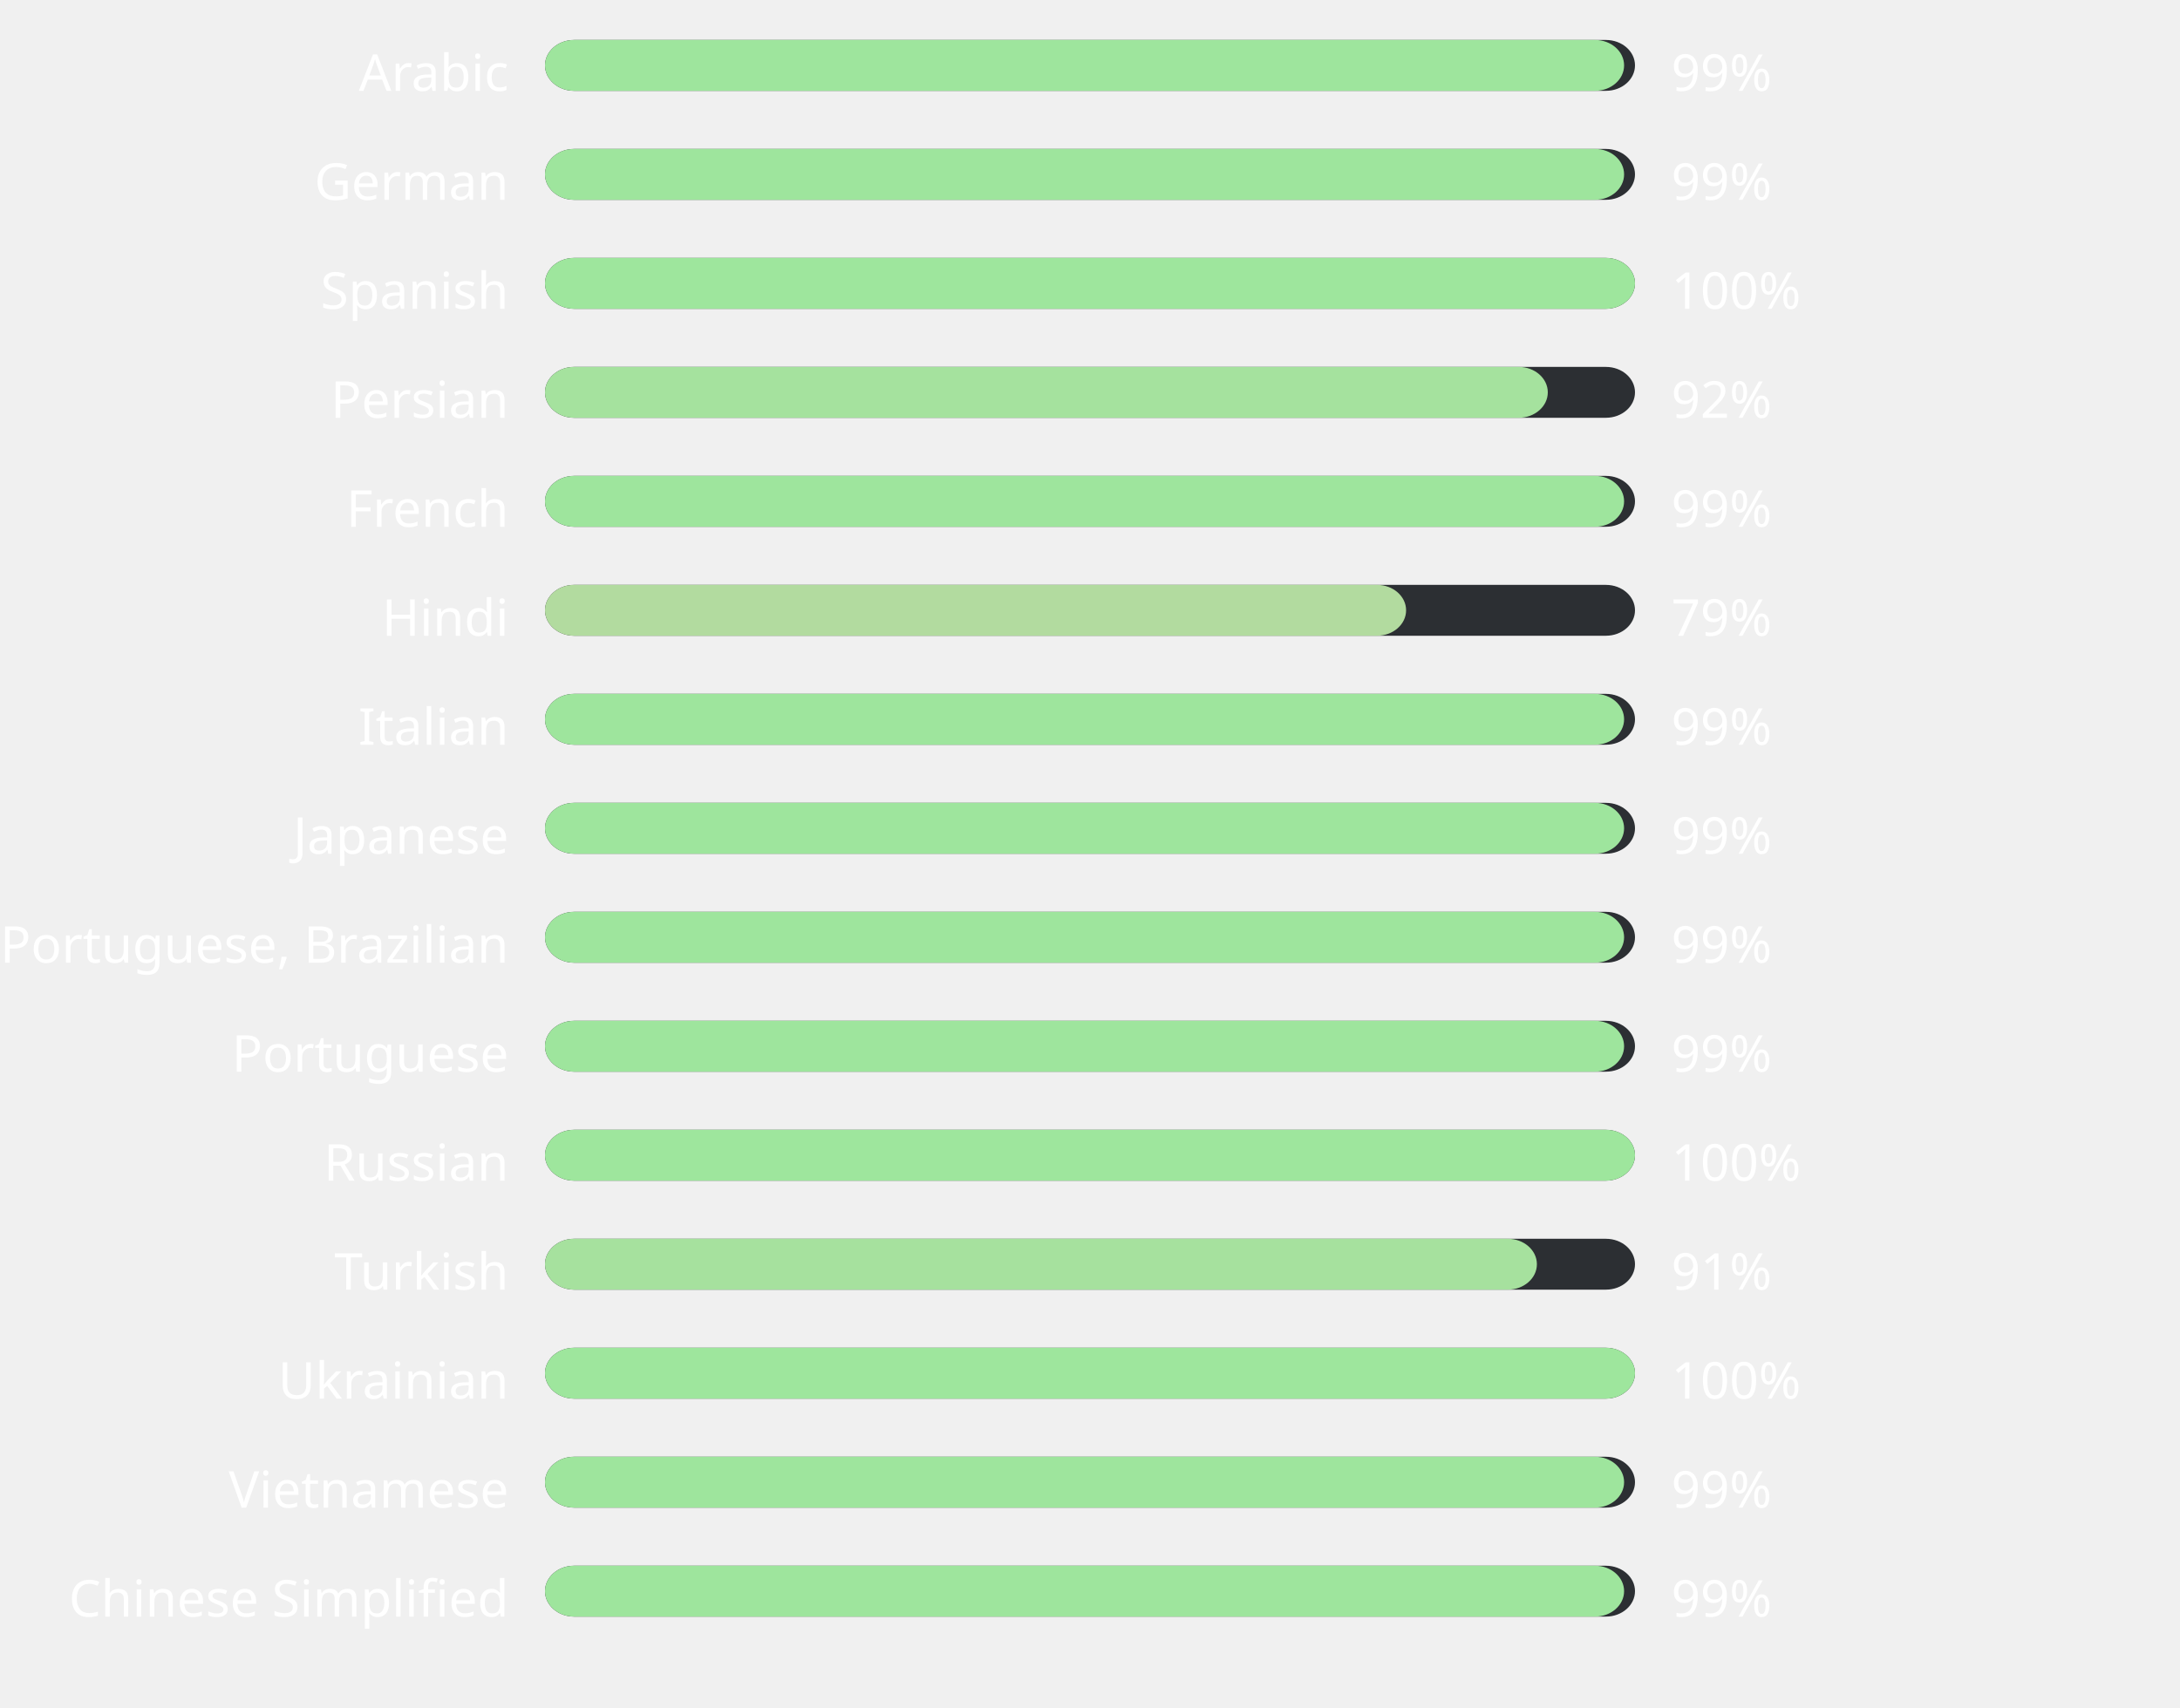
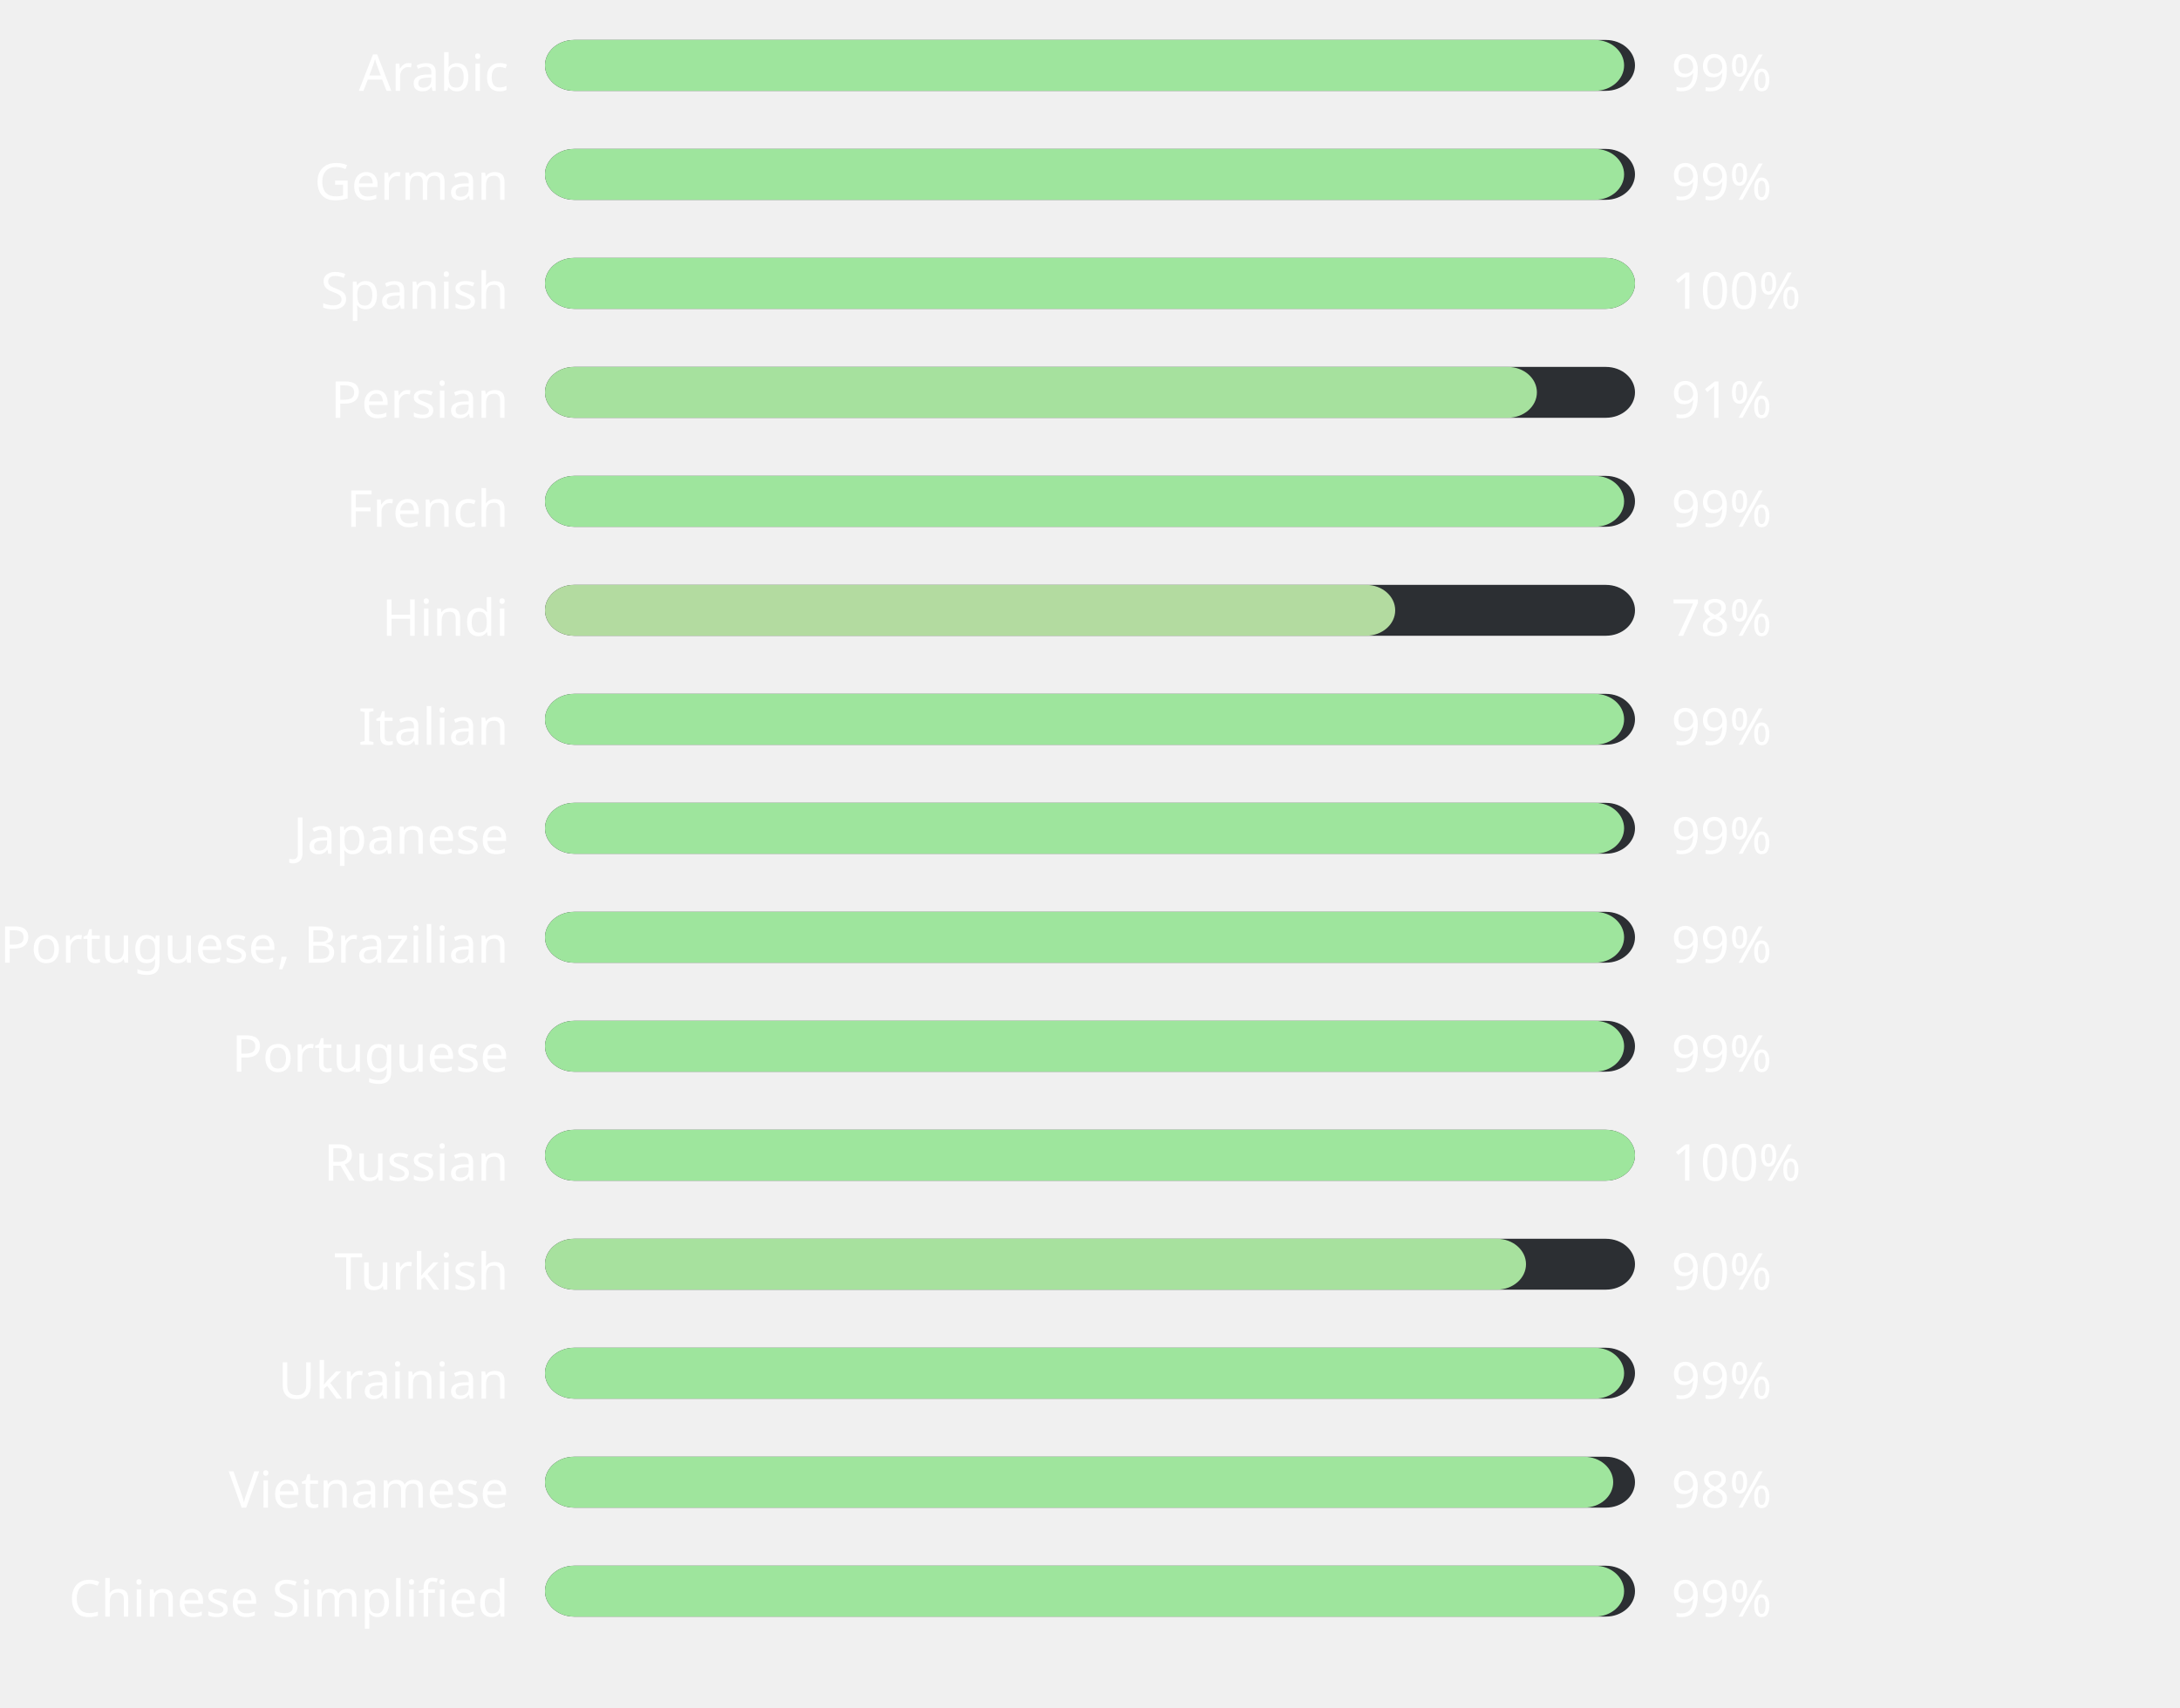
<svg xmlns="http://www.w3.org/2000/svg" width="600" height="470" style="background:#00000000">
  <style>text { font-family: sans-serif; font-size: 14px; fill: #ffffff; }</style>
  <text x="140" y="25" text-anchor="end">Arabic</text>
  <rect x="150" y="11" width="300" height="14" fill="#2C2F33" rx="8" ry="8" />
  <rect x="150" y="11" width="297" height="14" fill="#9ee59d" rx="8" ry="8" />
  <text x="460" y="25" text-anchor="start">99%</text>
  <text x="140" y="55" text-anchor="end">German</text>
  <rect x="150" y="41" width="300" height="14" fill="#2C2F33" rx="8" ry="8" />
  <rect x="150" y="41" width="297" height="14" fill="#9ee59d" rx="8" ry="8" />
  <text x="460" y="55" text-anchor="start">99%</text>
  <text x="140" y="85" text-anchor="end">Spanish</text>
  <rect x="150" y="71" width="300" height="14" fill="#2C2F33" rx="8" ry="8" />
  <rect x="150" y="71" width="300" height="14" fill="#9ee69d" rx="8" ry="8" />
  <text x="460" y="85" text-anchor="start">100%</text>
  <text x="140" y="115" text-anchor="end">Persian</text>
  <rect x="150" y="101" width="300" height="14" fill="#2C2F33" rx="8" ry="8" />
-   <rect x="150" y="101" width="276" height="14" fill="#a5e29e" rx="8" ry="8" />
-   <text x="460" y="115" text-anchor="start">92%</text>
+   <rect x="150" y="101" width="273" height="14" fill="#a6e19e" rx="8" ry="8" />
+   <text x="460" y="115" text-anchor="start">91%</text>
  <text x="140" y="145" text-anchor="end">French</text>
  <rect x="150" y="131" width="300" height="14" fill="#2C2F33" rx="8" ry="8" />
  <rect x="150" y="131" width="297" height="14" fill="#9ee59d" rx="8" ry="8" />
  <text x="460" y="145" text-anchor="start">99%</text>
  <text x="140" y="175" text-anchor="end">Hindi</text>
  <rect x="150" y="161" width="300" height="14" fill="#2C2F33" rx="8" ry="8" />
-   <rect x="150" y="161" width="237" height="14" fill="#b2db9f" rx="8" ry="8" />
-   <text x="460" y="175" text-anchor="start">79%</text>
+   <rect x="150" y="161" width="234" height="14" fill="#b3dba0" rx="8" ry="8" />
+   <text x="460" y="175" text-anchor="start">78%</text>
  <text x="140" y="205" text-anchor="end">Italian</text>
  <rect x="150" y="191" width="300" height="14" fill="#2C2F33" rx="8" ry="8" />
  <rect x="150" y="191" width="297" height="14" fill="#9ee59d" rx="8" ry="8" />
  <text x="460" y="205" text-anchor="start">99%</text>
  <text x="140" y="235" text-anchor="end">Japanese</text>
  <rect x="150" y="221" width="300" height="14" fill="#2C2F33" rx="8" ry="8" />
  <rect x="150" y="221" width="297" height="14" fill="#9ee59d" rx="8" ry="8" />
  <text x="460" y="235" text-anchor="start">99%</text>
  <text x="140" y="265" text-anchor="end">Portuguese, Brazilian</text>
  <rect x="150" y="251" width="300" height="14" fill="#2C2F33" rx="8" ry="8" />
  <rect x="150" y="251" width="297" height="14" fill="#9ee59d" rx="8" ry="8" />
  <text x="460" y="265" text-anchor="start">99%</text>
  <text x="140" y="295" text-anchor="end">Portuguese</text>
  <rect x="150" y="281" width="300" height="14" fill="#2C2F33" rx="8" ry="8" />
  <rect x="150" y="281" width="297" height="14" fill="#9ee59d" rx="8" ry="8" />
  <text x="460" y="295" text-anchor="start">99%</text>
  <text x="140" y="325" text-anchor="end">Russian</text>
  <rect x="150" y="311" width="300" height="14" fill="#2C2F33" rx="8" ry="8" />
  <rect x="150" y="311" width="300" height="14" fill="#9ee69d" rx="8" ry="8" />
  <text x="460" y="325" text-anchor="start">100%</text>
  <text x="140" y="355" text-anchor="end">Turkish</text>
  <rect x="150" y="341" width="300" height="14" fill="#2C2F33" rx="8" ry="8" />
-   <rect x="150" y="341" width="273" height="14" fill="#a6e19e" rx="8" ry="8" />
-   <text x="460" y="355" text-anchor="start">91%</text>
+   <rect x="150" y="341" width="270" height="14" fill="#a7e19e" rx="8" ry="8" />
+   <text x="460" y="355" text-anchor="start">90%</text>
  <text x="140" y="385" text-anchor="end">Ukrainian</text>
  <rect x="150" y="371" width="300" height="14" fill="#2C2F33" rx="8" ry="8" />
-   <rect x="150" y="371" width="300" height="14" fill="#9ee69d" rx="8" ry="8" />
-   <text x="460" y="385" text-anchor="start">100%</text>
+   <rect x="150" y="371" width="297" height="14" fill="#9ee59d" rx="8" ry="8" />
+   <text x="460" y="385" text-anchor="start">99%</text>
  <text x="140" y="415" text-anchor="end">Vietnamese</text>
  <rect x="150" y="401" width="300" height="14" fill="#2C2F33" rx="8" ry="8" />
-   <rect x="150" y="401" width="297" height="14" fill="#9ee59d" rx="8" ry="8" />
-   <text x="460" y="415" text-anchor="start">99%</text>
+   <rect x="150" y="401" width="294" height="14" fill="#9fe59d" rx="8" ry="8" />
+   <text x="460" y="415" text-anchor="start">98%</text>
  <text x="140" y="445" text-anchor="end">Chinese Simplified</text>
  <rect x="150" y="431" width="300" height="14" fill="#2C2F33" rx="8" ry="8" />
  <rect x="150" y="431" width="297" height="14" fill="#9ee59d" rx="8" ry="8" />
  <text x="460" y="445" text-anchor="start">99%</text>
</svg>
